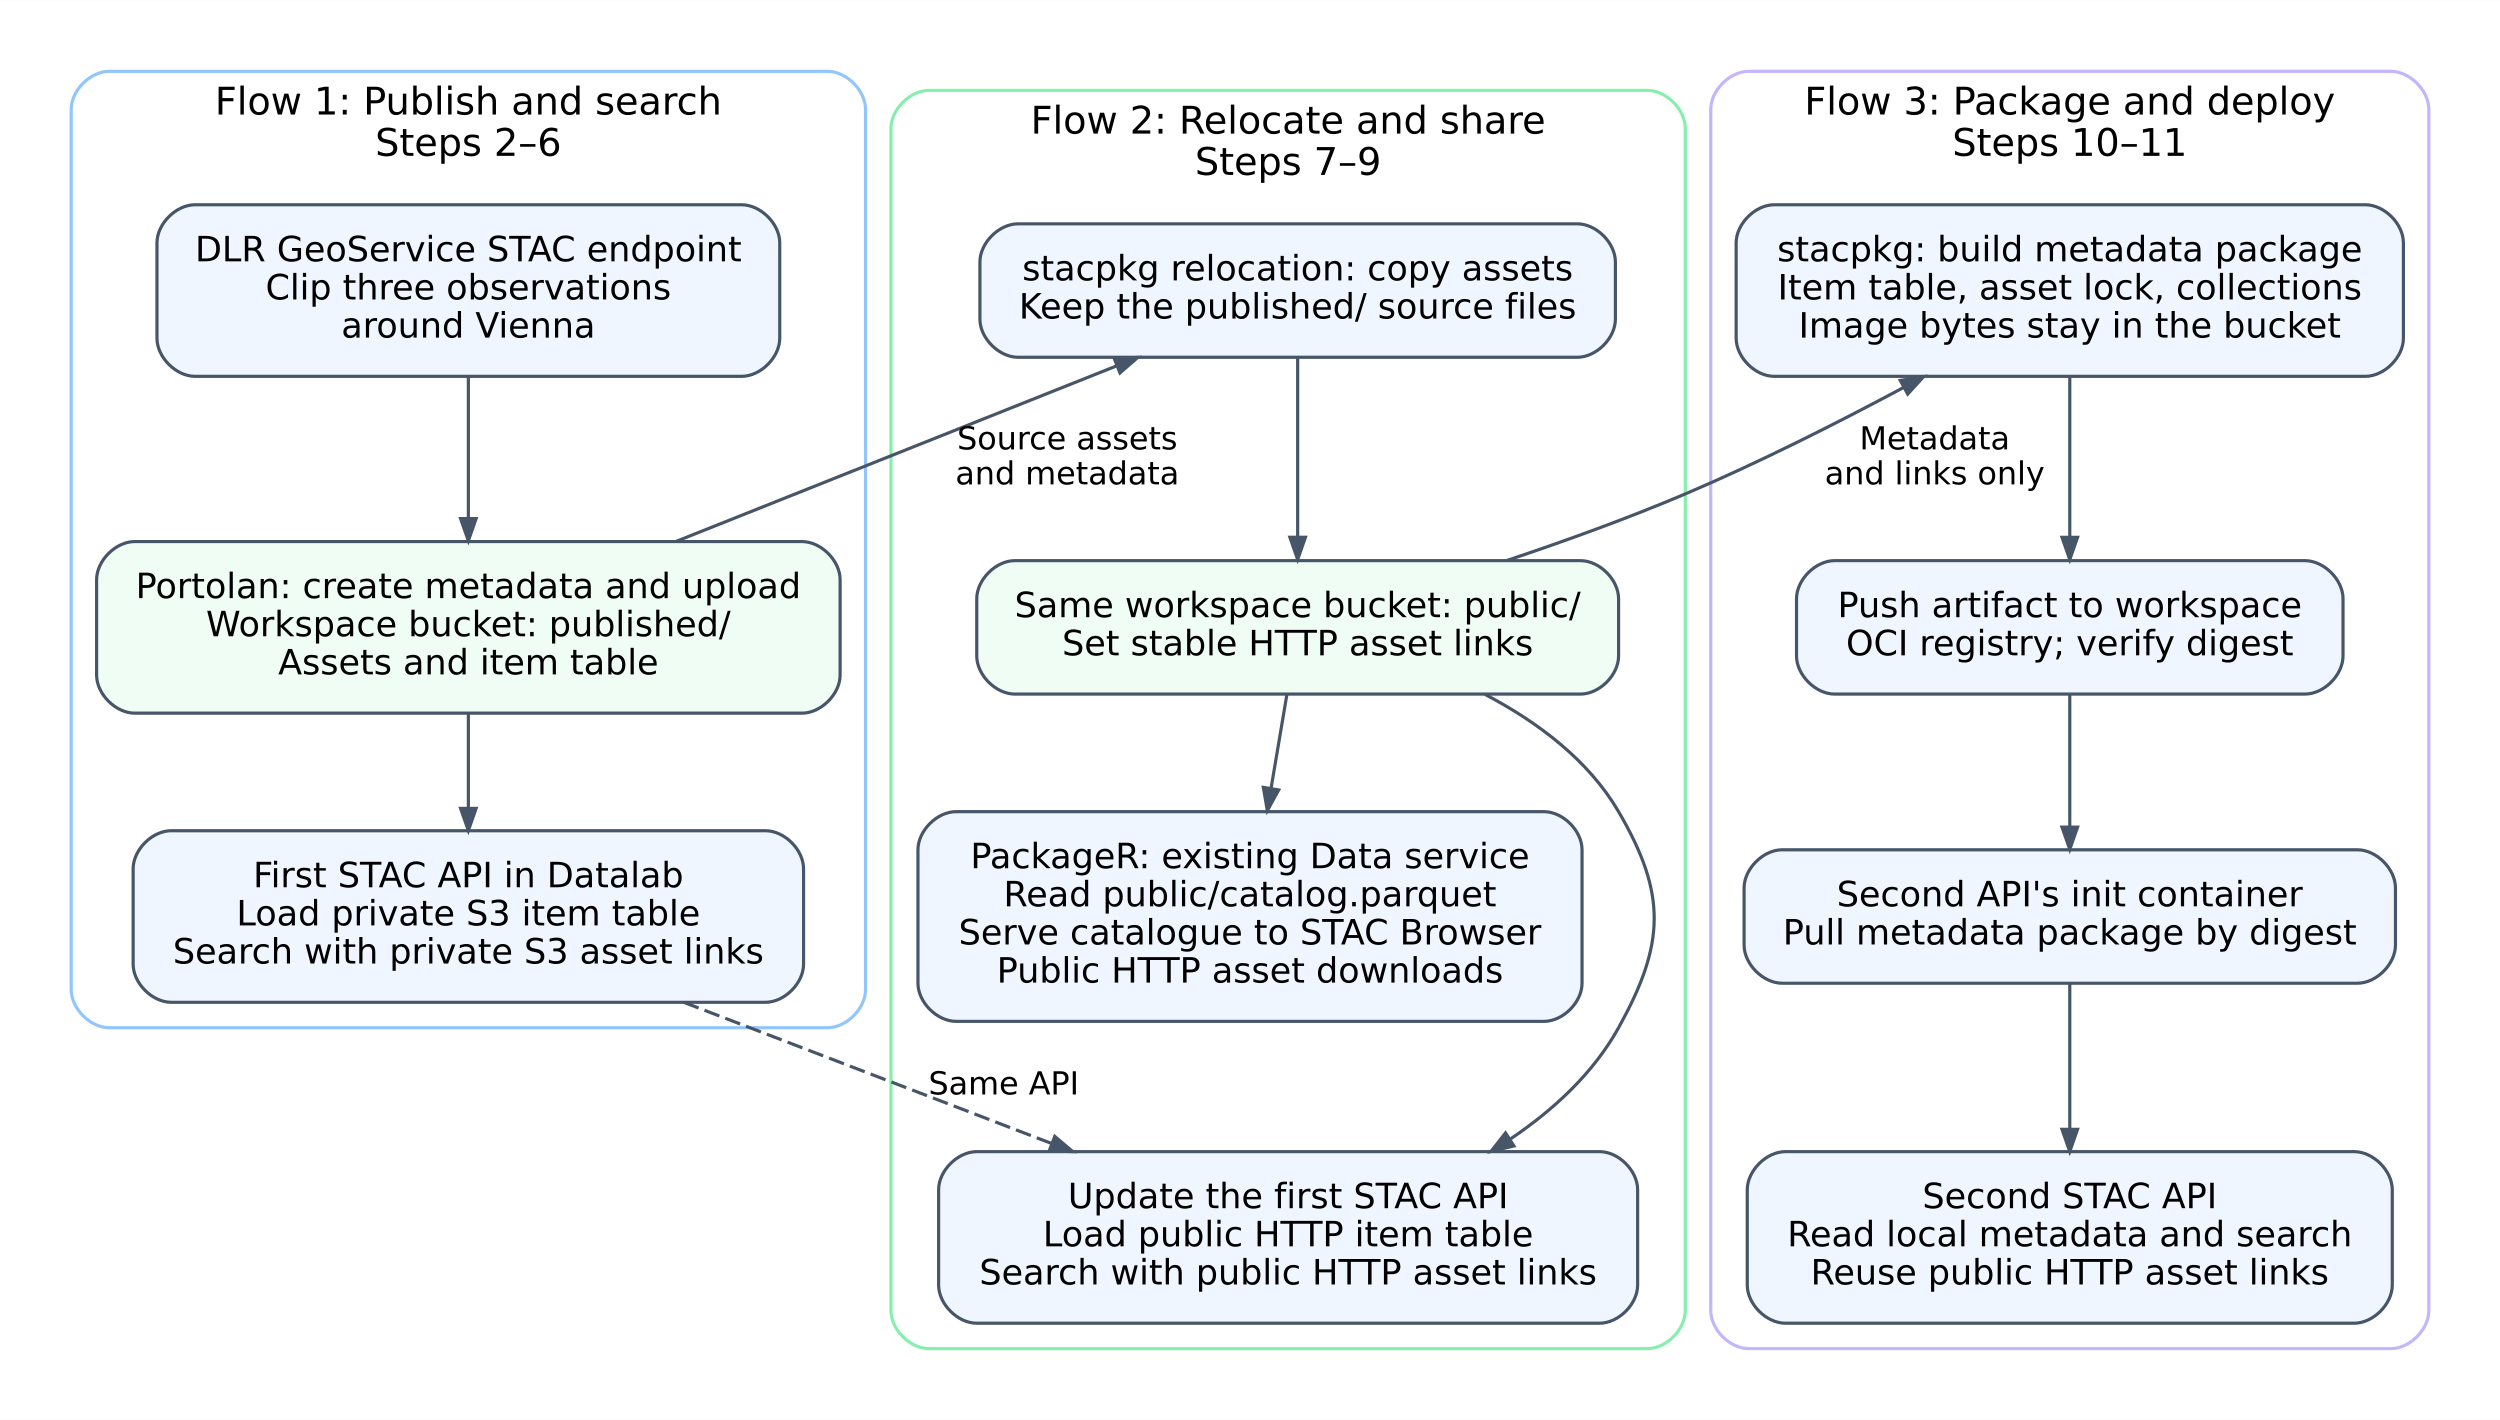
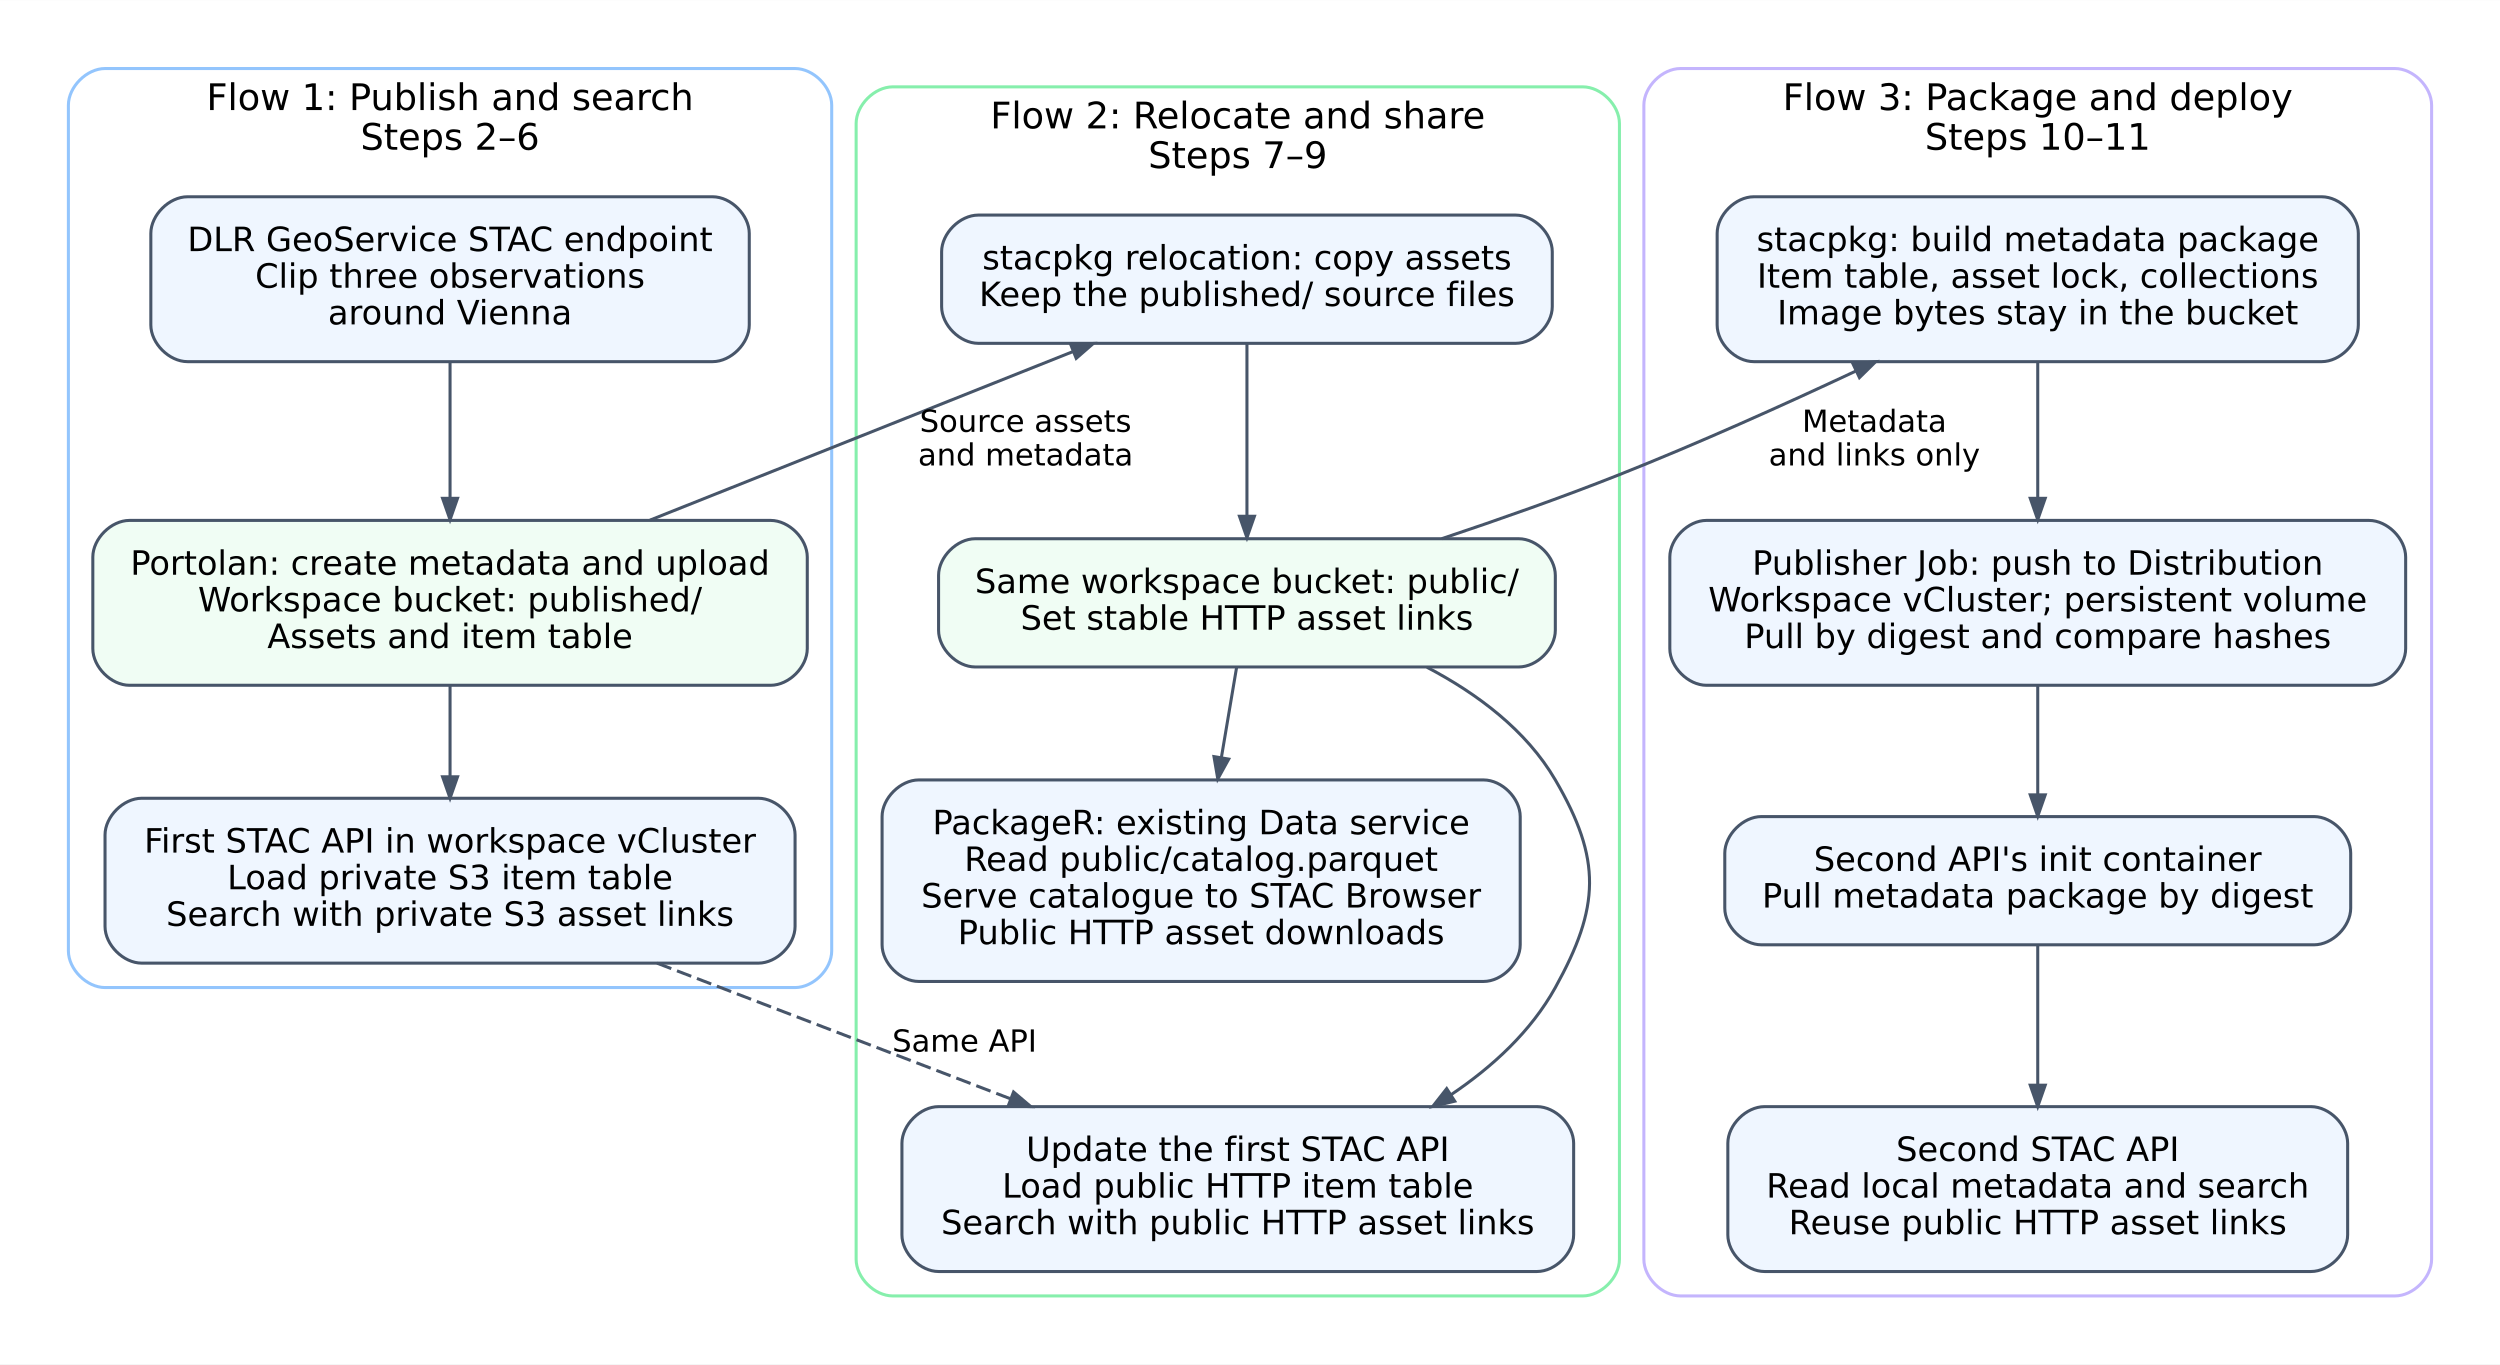
- <svg xmlns="http://www.w3.org/2000/svg" width="787pt" height="447pt" viewBox="0.00 0.00 786.80 446.80">
+ <svg xmlns="http://www.w3.org/2000/svg" width="819pt" height="447pt" viewBox="0.00 0.00 818.80 446.80">
  <g id="graph0" class="graph" transform="scale(1 1) rotate(0) translate(14.4 432.4)">
-     <polygon fill="white" stroke="transparent" points="-14.4,14.4 -14.4,-432.4 772.4,-432.4 772.4,14.4 -14.4,14.4" />
+     <polygon fill="white" stroke="transparent" points="-14.4,14.4 -14.4,-432.4 804.4,-432.4 804.4,14.4 -14.4,14.4" />
    <g id="clust1" class="cluster">
      <path fill="white" stroke="#93c5fd" d="M20,-109C20,-109 246,-109 246,-109 252,-109 258,-115 258,-121 258,-121 258,-398 258,-398 258,-404 252,-410 246,-410 246,-410 20,-410 20,-410 14,-410 8,-404 8,-398 8,-398 8,-121 8,-121 8,-115 14,-109 20,-109" />
      <text text-anchor="middle" x="133" y="-396.4" font-family="DejaVu Sans" font-size="12.00">Flow 1: Publish and search</text>
      <text text-anchor="middle" x="133" y="-383.4" font-family="DejaVu Sans" font-size="12.00">Steps 2–6</text>
    </g>
    <g id="clust2" class="cluster">
      <path fill="white" stroke="#86efac" d="M278,-8C278,-8 504,-8 504,-8 510,-8 516,-14 516,-20 516,-20 516,-392 516,-392 516,-398 510,-404 504,-404 504,-404 278,-404 278,-404 272,-404 266,-398 266,-392 266,-392 266,-20 266,-20 266,-14 272,-8 278,-8" />
      <text text-anchor="middle" x="391" y="-390.4" font-family="DejaVu Sans" font-size="12.00">Flow 2: Relocate and share</text>
      <text text-anchor="middle" x="391" y="-377.4" font-family="DejaVu Sans" font-size="12.00">Steps 7–9</text>
    </g>
    <g id="clust3" class="cluster">
-       <path fill="white" stroke="#c4b5fd" d="M536,-8C536,-8 738,-8 738,-8 744,-8 750,-14 750,-20 750,-20 750,-398 750,-398 750,-404 744,-410 738,-410 738,-410 536,-410 536,-410 530,-410 524,-404 524,-398 524,-398 524,-20 524,-20 524,-14 530,-8 536,-8" />
-       <text text-anchor="middle" x="637" y="-396.4" font-family="DejaVu Sans" font-size="12.00">Flow 3: Package and deploy</text>
-       <text text-anchor="middle" x="637" y="-383.4" font-family="DejaVu Sans" font-size="12.00">Steps 10–11</text>
+       <path fill="white" stroke="#c4b5fd" d="M536,-8C536,-8 770,-8 770,-8 776,-8 782,-14 782,-20 782,-20 782,-398 782,-398 782,-404 776,-410 770,-410 770,-410 536,-410 536,-410 530,-410 524,-404 524,-398 524,-398 524,-20 524,-20 524,-14 530,-8 536,-8" />
+       <text text-anchor="middle" x="653" y="-396.4" font-family="DejaVu Sans" font-size="12.00">Flow 3: Package and deploy</text>
+       <text text-anchor="middle" x="653" y="-383.4" font-family="DejaVu Sans" font-size="12.00">Steps 10–11</text>
    </g>
    <g id="node1" class="node">
      <path fill="#eff6ff" stroke="#475569" d="M219,-368C219,-368 47,-368 47,-368 41,-368 35,-362 35,-356 35,-356 35,-326 35,-326 35,-320 41,-314 47,-314 47,-314 219,-314 219,-314 225,-314 231,-320 231,-326 231,-326 231,-356 231,-356 231,-362 225,-368 219,-368" />
      <text text-anchor="middle" x="133" y="-350.2" font-family="DejaVu Sans" font-size="11.00">DLR GeoService STAC endpoint</text>
      <text text-anchor="middle" x="133" y="-338.2" font-family="DejaVu Sans" font-size="11.00">Clip three observations</text>
      <text text-anchor="middle" x="133" y="-326.2" font-family="DejaVu Sans" font-size="11.00">around Vienna</text>
    </g>
    <g id="node2" class="node">
      <path fill="#f0fdf4" stroke="#475569" d="M238,-262C238,-262 28,-262 28,-262 22,-262 16,-256 16,-250 16,-250 16,-220 16,-220 16,-214 22,-208 28,-208 28,-208 238,-208 238,-208 244,-208 250,-214 250,-220 250,-220 250,-250 250,-250 250,-256 244,-262 238,-262" />
      <text text-anchor="middle" x="133" y="-244.2" font-family="DejaVu Sans" font-size="11.00">Portolan: create metadata and upload</text>
      <text text-anchor="middle" x="133" y="-232.2" font-family="DejaVu Sans" font-size="11.00">Workspace bucket: published/</text>
      <text text-anchor="middle" x="133" y="-220.2" font-family="DejaVu Sans" font-size="11.00">Assets and item table</text>
    </g>
    <g id="edge1" class="edge">
      <path fill="none" stroke="#475569" d="M133,-313.76C133,-300.33 133,-283.84 133,-269.51" />
      <polygon fill="#475569" stroke="#475569" points="135.45,-269.24 133,-262.24 130.55,-269.24 135.45,-269.24" />
    </g>
    <g id="node3" class="node">
-       <path fill="#eff6ff" stroke="#475569" d="M226.5,-171C226.5,-171 39.5,-171 39.5,-171 33.5,-171 27.5,-165 27.5,-159 27.5,-159 27.5,-129 27.5,-129 27.5,-123 33.5,-117 39.5,-117 39.5,-117 226.5,-117 226.5,-117 232.5,-117 238.5,-123 238.5,-129 238.5,-129 238.5,-159 238.5,-159 238.5,-165 232.5,-171 226.5,-171" />
-       <text text-anchor="middle" x="133" y="-153.2" font-family="DejaVu Sans" font-size="11.00">First STAC API in Datalab</text>
+       <path fill="#eff6ff" stroke="#475569" d="M234,-171C234,-171 32,-171 32,-171 26,-171 20,-165 20,-159 20,-159 20,-129 20,-129 20,-123 26,-117 32,-117 32,-117 234,-117 234,-117 240,-117 246,-123 246,-129 246,-129 246,-159 246,-159 246,-165 240,-171 234,-171" />
+       <text text-anchor="middle" x="133" y="-153.2" font-family="DejaVu Sans" font-size="11.00">First STAC API in workspace vCluster</text>
      <text text-anchor="middle" x="133" y="-141.2" font-family="DejaVu Sans" font-size="11.00">Load private S3 item table</text>
      <text text-anchor="middle" x="133" y="-129.2" font-family="DejaVu Sans" font-size="11.00">Search with private S3 asset links</text>
    </g>
    <g id="edge2" class="edge">
      <path fill="none" stroke="#475569" d="M133,-207.78C133,-198.54 133,-188.04 133,-178.3" />
      <polygon fill="#475569" stroke="#475569" points="135.45,-178.03 133,-171.03 130.55,-178.03 135.45,-178.03" />
    </g>
    <g id="node4" class="node">
      <path fill="#eff6ff" stroke="#475569" d="M482,-362C482,-362 306,-362 306,-362 300,-362 294,-356 294,-350 294,-350 294,-332 294,-332 294,-326 300,-320 306,-320 306,-320 482,-320 482,-320 488,-320 494,-326 494,-332 494,-332 494,-350 494,-350 494,-356 488,-362 482,-362" />
      <text text-anchor="middle" x="394" y="-344.2" font-family="DejaVu Sans" font-size="11.00">stacpkg relocation: copy assets</text>
      <text text-anchor="middle" x="394" y="-332.2" font-family="DejaVu Sans" font-size="11.00">Keep the published/ source files</text>
    </g>
    <g id="edge10" class="edge">
      <path fill="none" stroke="#475569" d="M198.5,-262.1C241.13,-279.09 296.18,-301.02 337,-317.29" />
      <polygon fill="#475569" stroke="#475569" points="336.27,-319.63 343.68,-319.95 338.08,-315.08 336.27,-319.63" />
      <text text-anchor="middle" x="321.5" y="-291" font-family="DejaVu Sans" font-size="10.00">Source assets</text>
      <text text-anchor="middle" x="321.5" y="-280" font-family="DejaVu Sans" font-size="10.00">and metadata</text>
    </g>
    <g id="node7" class="node">
      <path fill="#eff6ff" stroke="#475569" d="M489,-70C489,-70 293,-70 293,-70 287,-70 281,-64 281,-58 281,-58 281,-28 281,-28 281,-22 287,-16 293,-16 293,-16 489,-16 489,-16 495,-16 501,-22 501,-28 501,-28 501,-58 501,-58 501,-64 495,-70 489,-70" />
      <text text-anchor="middle" x="391" y="-52.2" font-family="DejaVu Sans" font-size="11.00">Update the first STAC API</text>
      <text text-anchor="middle" x="391" y="-40.2" font-family="DejaVu Sans" font-size="11.00">Load public HTTP item table</text>
      <text text-anchor="middle" x="391" y="-28.2" font-family="DejaVu Sans" font-size="11.00">Search with public HTTP asset links</text>
    </g>
    <g id="edge12" class="edge">
      <path fill="none" stroke="#475569" stroke-dasharray="5,2" d="M200.79,-116.99C236.35,-103.34 279.98,-86.6 316.49,-72.59" />
      <polygon fill="#475569" stroke="#475569" points="317.56,-74.8 323.22,-70.01 315.81,-70.23 317.56,-74.8" />
      <text text-anchor="middle" x="301.5" y="-88" font-family="DejaVu Sans" font-size="10.00">Same API</text>
    </g>
    <g id="node5" class="node">
      <path fill="#f0fdf4" stroke="#475569" d="M483,-256C483,-256 305,-256 305,-256 299,-256 293,-250 293,-244 293,-244 293,-226 293,-226 293,-220 299,-214 305,-214 305,-214 483,-214 483,-214 489,-214 495,-220 495,-226 495,-226 495,-244 495,-244 495,-250 489,-256 483,-256" />
      <text text-anchor="middle" x="394" y="-238.2" font-family="DejaVu Sans" font-size="11.00">Same workspace bucket: public/</text>
      <text text-anchor="middle" x="394" y="-226.2" font-family="DejaVu Sans" font-size="11.00">Set stable HTTP asset links</text>
    </g>
    <g id="edge3" class="edge">
      <path fill="none" stroke="#475569" d="M394,-319.95C394,-303.94 394,-281.33 394,-263.61" />
      <polygon fill="#475569" stroke="#475569" points="396.45,-263.35 394,-256.35 391.55,-263.35 396.45,-263.35" />
    </g>
    <g id="node6" class="node">
      <path fill="#eff6ff" stroke="#475569" d="M471.5,-177C471.5,-177 286.5,-177 286.5,-177 280.5,-177 274.5,-171 274.5,-165 274.5,-165 274.5,-123 274.5,-123 274.5,-117 280.5,-111 286.5,-111 286.5,-111 471.5,-111 471.5,-111 477.5,-111 483.5,-117 483.5,-123 483.5,-123 483.5,-165 483.5,-165 483.5,-171 477.5,-177 471.5,-177" />
      <text text-anchor="middle" x="379" y="-159.2" font-family="DejaVu Sans" font-size="11.00">PackageR: existing Data service</text>
      <text text-anchor="middle" x="379" y="-147.2" font-family="DejaVu Sans" font-size="11.00">Read public/catalog.parquet</text>
      <text text-anchor="middle" x="379" y="-135.2" font-family="DejaVu Sans" font-size="11.00">Serve catalogue to STAC Browser</text>
      <text text-anchor="middle" x="379" y="-123.2" font-family="DejaVu Sans" font-size="11.00">Public HTTP asset downloads</text>
    </g>
    <g id="edge4" class="edge">
      <path fill="none" stroke="#475569" d="M390.6,-213.8C389.12,-205.05 387.34,-194.49 385.62,-184.3" />
      <polygon fill="#475569" stroke="#475569" points="388.03,-183.83 384.45,-177.33 383.2,-184.64 388.03,-183.83" />
    </g>
    <g id="edge5" class="edge">
      <path fill="none" stroke="#475569" d="M452.95,-213.91C469.48,-205.24 485.51,-193.26 495,-177 510.24,-150.9 509.65,-135.43 495,-109 487.05,-94.66 474.48,-83.07 460.78,-73.86" />
      <polygon fill="#475569" stroke="#475569" points="462.06,-71.78 454.85,-70.07 459.42,-75.9 462.06,-71.78" />
    </g>
    <g id="node8" class="node">
-       <path fill="#eff6ff" stroke="#475569" d="M730,-368C730,-368 544,-368 544,-368 538,-368 532,-362 532,-356 532,-356 532,-326 532,-326 532,-320 538,-314 544,-314 544,-314 730,-314 730,-314 736,-314 742,-320 742,-326 742,-326 742,-356 742,-356 742,-362 736,-368 730,-368" />
-       <text text-anchor="middle" x="637" y="-350.2" font-family="DejaVu Sans" font-size="11.00">stacpkg: build metadata package</text>
-       <text text-anchor="middle" x="637" y="-338.2" font-family="DejaVu Sans" font-size="11.00">Item table, asset lock, collections</text>
-       <text text-anchor="middle" x="637" y="-326.2" font-family="DejaVu Sans" font-size="11.00">Image bytes stay in the bucket</text>
+       <path fill="#eff6ff" stroke="#475569" d="M746,-368C746,-368 560,-368 560,-368 554,-368 548,-362 548,-356 548,-356 548,-326 548,-326 548,-320 554,-314 560,-314 560,-314 746,-314 746,-314 752,-314 758,-320 758,-326 758,-326 758,-356 758,-356 758,-362 752,-368 746,-368" />
+       <text text-anchor="middle" x="653" y="-350.2" font-family="DejaVu Sans" font-size="11.00">stacpkg: build metadata package</text>
+       <text text-anchor="middle" x="653" y="-338.2" font-family="DejaVu Sans" font-size="11.00">Item table, asset lock, collections</text>
+       <text text-anchor="middle" x="653" y="-326.2" font-family="DejaVu Sans" font-size="11.00">Image bytes stay in the bucket</text>
    </g>
    <g id="edge11" class="edge">
-       <path fill="none" stroke="#475569" d="M459.92,-256.07C478.29,-262.22 498.11,-269.39 516,-277 539.01,-286.79 563.62,-299.22 584.6,-310.44" />
-       <polygon fill="#475569" stroke="#475569" points="583.66,-312.72 590.99,-313.89 585.99,-308.41 583.66,-312.72" />
-       <text text-anchor="middle" x="594.5" y="-291" font-family="DejaVu Sans" font-size="10.00">Metadata</text>
-       <text text-anchor="middle" x="594.5" y="-280" font-family="DejaVu Sans" font-size="10.00">and links only</text>
+       <path fill="none" stroke="#475569" d="M457.79,-256.01C476.68,-262.32 497.31,-269.59 516,-277 541.69,-287.19 569.49,-299.69 593.29,-310.86" />
+       <polygon fill="#475569" stroke="#475569" points="592.52,-313.21 599.9,-313.97 594.61,-308.77 592.52,-313.21" />
+       <text text-anchor="middle" x="599.5" y="-291" font-family="DejaVu Sans" font-size="10.00">Metadata</text>
+       <text text-anchor="middle" x="599.5" y="-280" font-family="DejaVu Sans" font-size="10.00">and links only</text>
    </g>
    <g id="node9" class="node">
-       <path fill="#eff6ff" stroke="#475569" d="M711,-256C711,-256 563,-256 563,-256 557,-256 551,-250 551,-244 551,-244 551,-226 551,-226 551,-220 557,-214 563,-214 563,-214 711,-214 711,-214 717,-214 723,-220 723,-226 723,-226 723,-244 723,-244 723,-250 717,-256 711,-256" />
-       <text text-anchor="middle" x="637" y="-238.2" font-family="DejaVu Sans" font-size="11.00">Push artifact to workspace</text>
-       <text text-anchor="middle" x="637" y="-226.2" font-family="DejaVu Sans" font-size="11.00">OCI registry; verify digest</text>
+       <path fill="#eff6ff" stroke="#475569" d="M761.5,-262C761.5,-262 544.5,-262 544.5,-262 538.5,-262 532.5,-256 532.5,-250 532.5,-250 532.5,-220 532.5,-220 532.5,-214 538.5,-208 544.5,-208 544.5,-208 761.5,-208 761.5,-208 767.5,-208 773.5,-214 773.5,-220 773.5,-220 773.5,-250 773.5,-250 773.5,-256 767.5,-262 761.5,-262" />
+       <text text-anchor="middle" x="653" y="-244.2" font-family="DejaVu Sans" font-size="11.00">Publisher Job: push to Distribution</text>
+       <text text-anchor="middle" x="653" y="-232.2" font-family="DejaVu Sans" font-size="11.00">Workspace vCluster; persistent volume</text>
+       <text text-anchor="middle" x="653" y="-220.2" font-family="DejaVu Sans" font-size="11.00">Pull by digest and compare hashes</text>
    </g>
    <g id="edge7" class="edge">
-       <path fill="none" stroke="#475569" d="M637,-313.76C637,-298.45 637,-279.16 637,-263.62" />
-       <polygon fill="#475569" stroke="#475569" points="639.45,-263.33 637,-256.33 634.55,-263.33 639.45,-263.33" />
+       <path fill="none" stroke="#475569" d="M653,-313.76C653,-300.33 653,-283.84 653,-269.51" />
+       <polygon fill="#475569" stroke="#475569" points="655.45,-269.24 653,-262.24 650.55,-269.24 655.45,-269.24" />
    </g>
    <g id="node10" class="node">
-       <path fill="#eff6ff" stroke="#475569" d="M727.5,-165C727.5,-165 546.5,-165 546.5,-165 540.5,-165 534.5,-159 534.5,-153 534.5,-153 534.5,-135 534.5,-135 534.5,-129 540.5,-123 546.5,-123 546.5,-123 727.5,-123 727.5,-123 733.5,-123 739.5,-129 739.5,-135 739.5,-135 739.5,-153 739.5,-153 739.5,-159 733.5,-165 727.5,-165" />
-       <text text-anchor="middle" x="637" y="-147.2" font-family="DejaVu Sans" font-size="11.00">Second API's init container</text>
-       <text text-anchor="middle" x="637" y="-135.2" font-family="DejaVu Sans" font-size="11.00">Pull metadata package by digest</text>
+       <path fill="#eff6ff" stroke="#475569" d="M743.5,-165C743.5,-165 562.5,-165 562.5,-165 556.5,-165 550.5,-159 550.5,-153 550.5,-153 550.5,-135 550.5,-135 550.5,-129 556.5,-123 562.5,-123 562.5,-123 743.5,-123 743.5,-123 749.5,-123 755.5,-129 755.5,-135 755.5,-135 755.5,-153 755.5,-153 755.5,-159 749.5,-165 743.5,-165" />
+       <text text-anchor="middle" x="653" y="-147.2" font-family="DejaVu Sans" font-size="11.00">Second API's init container</text>
+       <text text-anchor="middle" x="653" y="-135.2" font-family="DejaVu Sans" font-size="11.00">Pull metadata package by digest</text>
    </g>
    <g id="edge8" class="edge">
-       <path fill="none" stroke="#475569" d="M637,-213.8C637,-201.51 637,-185.66 637,-172.26" />
-       <polygon fill="#475569" stroke="#475569" points="639.45,-172.12 637,-165.12 634.55,-172.12 639.45,-172.12" />
+       <path fill="none" stroke="#475569" d="M653,-207.78C653,-196.59 653,-183.54 653,-172.24" />
+       <polygon fill="#475569" stroke="#475569" points="655.45,-172.11 653,-165.11 650.55,-172.11 655.45,-172.11" />
    </g>
    <g id="node11" class="node">
-       <path fill="#eff6ff" stroke="#475569" d="M726.5,-70C726.5,-70 547.5,-70 547.5,-70 541.5,-70 535.5,-64 535.5,-58 535.5,-58 535.5,-28 535.5,-28 535.5,-22 541.5,-16 547.5,-16 547.5,-16 726.5,-16 726.5,-16 732.5,-16 738.5,-22 738.5,-28 738.5,-28 738.5,-58 738.5,-58 738.5,-64 732.5,-70 726.5,-70" />
-       <text text-anchor="middle" x="637" y="-52.2" font-family="DejaVu Sans" font-size="11.00">Second STAC API</text>
-       <text text-anchor="middle" x="637" y="-40.2" font-family="DejaVu Sans" font-size="11.00">Read local metadata and search</text>
-       <text text-anchor="middle" x="637" y="-28.2" font-family="DejaVu Sans" font-size="11.00">Reuse public HTTP asset links</text>
+       <path fill="#eff6ff" stroke="#475569" d="M742.5,-70C742.5,-70 563.5,-70 563.5,-70 557.5,-70 551.5,-64 551.5,-58 551.5,-58 551.5,-28 551.5,-28 551.5,-22 557.5,-16 563.5,-16 563.5,-16 742.5,-16 742.5,-16 748.5,-16 754.5,-22 754.5,-28 754.5,-28 754.5,-58 754.5,-58 754.5,-64 748.5,-70 742.5,-70" />
+       <text text-anchor="middle" x="653" y="-52.2" font-family="DejaVu Sans" font-size="11.00">Second STAC API</text>
+       <text text-anchor="middle" x="653" y="-40.2" font-family="DejaVu Sans" font-size="11.00">Read local metadata and search</text>
+       <text text-anchor="middle" x="653" y="-28.2" font-family="DejaVu Sans" font-size="11.00">Reuse public HTTP asset links</text>
    </g>
    <g id="edge9" class="edge">
-       <path fill="none" stroke="#475569" d="M637,-122.97C637,-109.86 637,-92.41 637,-77.25" />
-       <polygon fill="#475569" stroke="#475569" points="639.45,-77.02 637,-70.02 634.55,-77.02 639.45,-77.02" />
+       <path fill="none" stroke="#475569" d="M653,-122.97C653,-109.86 653,-92.41 653,-77.25" />
+       <polygon fill="#475569" stroke="#475569" points="655.45,-77.02 653,-70.02 650.55,-77.02 655.45,-77.02" />
    </g>
  </g>
</svg>
